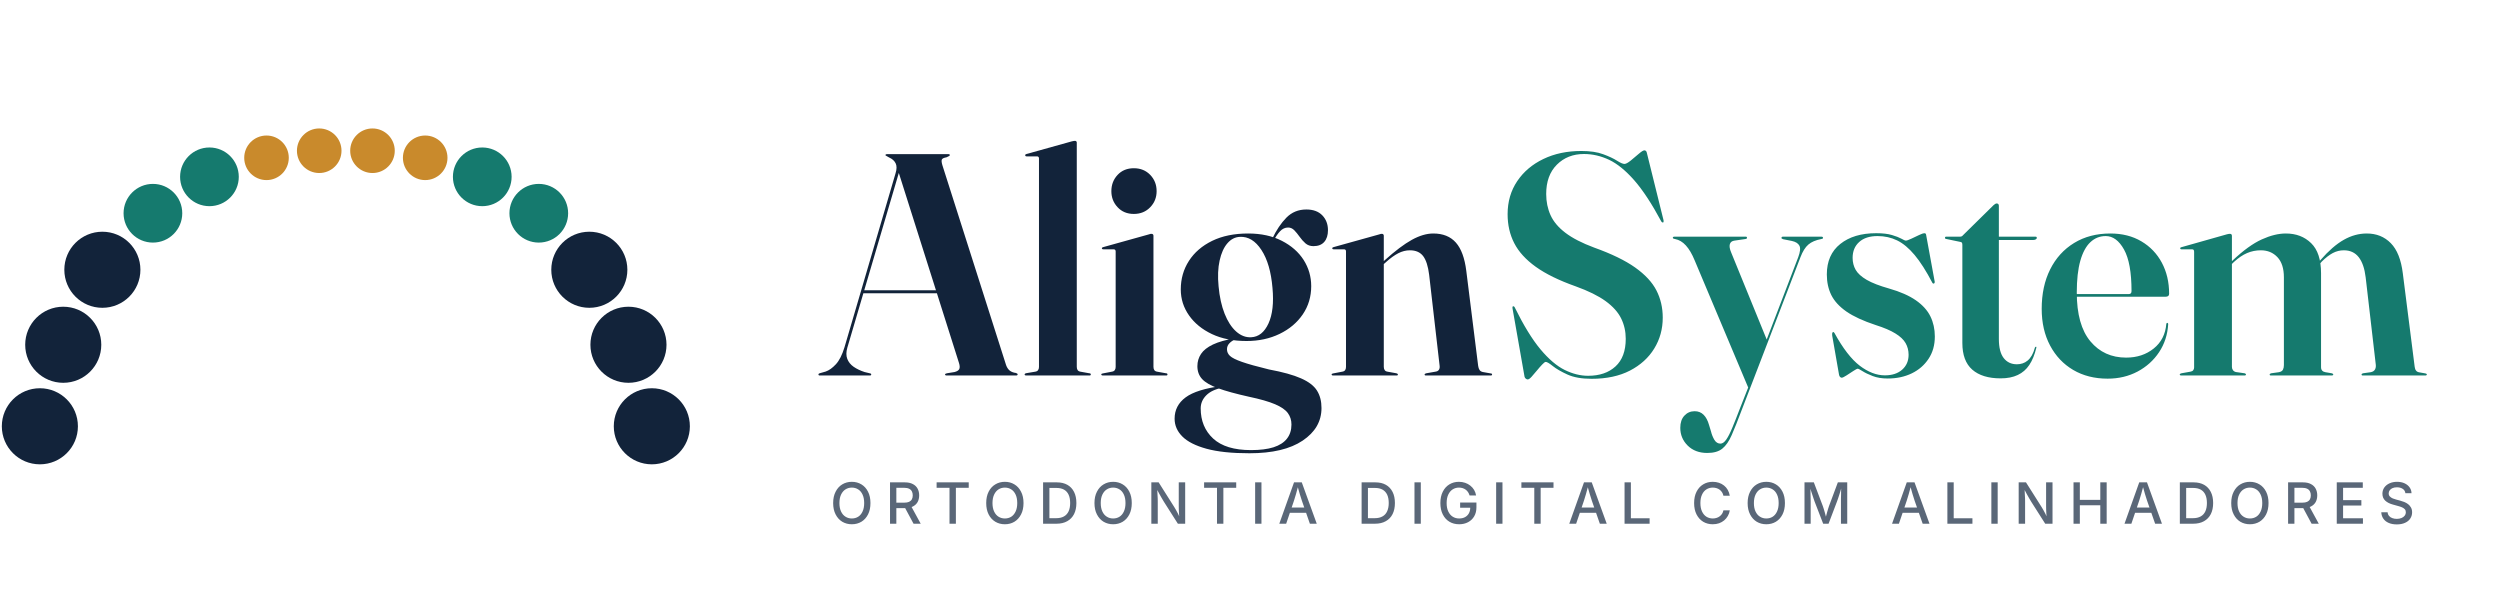
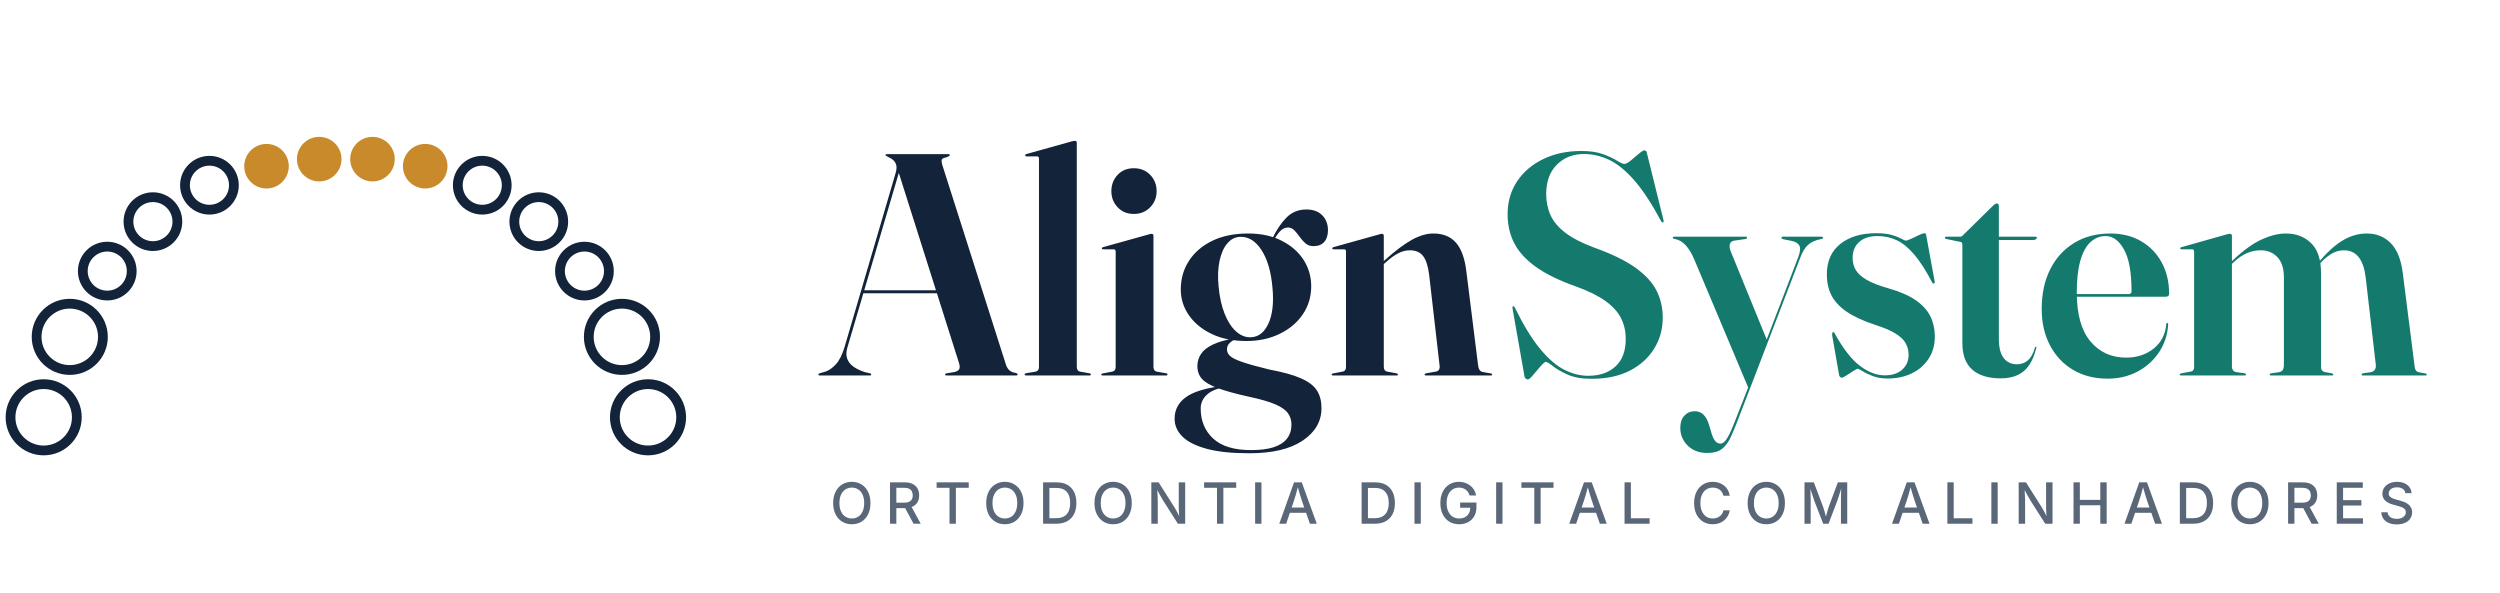
<svg xmlns="http://www.w3.org/2000/svg" viewBox="0 0 506 120" width="1518" height="360" role="img" aria-label="AlignSystem">
-   <g transform="translate(4 -2.6) scale(1.100)">
+   <g transform="translate(4 -0.9) scale(1.100)">
    <circle cx="64.9" cy="30.1" r="4.1" fill="#C98A2C" />
    <circle cx="74.6" cy="31.4" r="4.1" fill="#C98A2C" />
-     <circle cx="85.1" cy="34.9" r="5.4" fill="#157A6E" />
-     <circle cx="95.5" cy="41.6" r="5.4" fill="#157A6E" />
-     <circle cx="104.8" cy="52.0" r="7" fill="#12233A" />
-     <circle cx="112.0" cy="65.8" r="7" fill="#12233A" />
-     <circle cx="116.3" cy="80.8" r="7" fill="#12233A" />
+     <circle cx="85.1" cy="34.9" r="4.5" fill="none" stroke="#12233A" stroke-width="1.8" />
+     <circle cx="95.5" cy="41.6" r="4.5" fill="none" stroke="#12233A" stroke-width="1.8" />
+     <circle cx="103.9" cy="50.7" r="4.5" fill="none" stroke="#12233A" stroke-width="1.8" />
+     <circle cx="110.8" cy="62.8" r="6.1" fill="none" stroke="#12233A" stroke-width="1.8" />
+     <circle cx="115.6" cy="77.6" r="6.1" fill="none" stroke="#12233A" stroke-width="1.8" />
    <circle cx="55.1" cy="30.1" r="4.1" fill="#C98A2C" />
    <circle cx="45.4" cy="31.4" r="4.1" fill="#C98A2C" />
-     <circle cx="34.9" cy="34.9" r="5.4" fill="#157A6E" />
-     <circle cx="24.5" cy="41.6" r="5.4" fill="#157A6E" />
-     <circle cx="15.2" cy="52.0" r="7" fill="#12233A" />
-     <circle cx="8.0" cy="65.8" r="7" fill="#12233A" />
-     <circle cx="3.7" cy="80.8" r="7" fill="#12233A" />
+     <circle cx="34.9" cy="34.9" r="4.5" fill="none" stroke="#12233A" stroke-width="1.8" />
+     <circle cx="24.5" cy="41.6" r="4.5" fill="none" stroke="#12233A" stroke-width="1.8" />
+     <circle cx="16.1" cy="50.7" r="4.5" fill="none" stroke="#12233A" stroke-width="1.8" />
+     <circle cx="9.2" cy="62.8" r="6.1" fill="none" stroke="#12233A" stroke-width="1.8" />
+     <circle cx="4.4" cy="77.6" r="6.1" fill="none" stroke="#12233A" stroke-width="1.8" />
  </g>
  <path d="M174.45 59.36L174.61 58.75L190.90 58.75L190.99 59.36L174.45 59.36M176.34 75.81Q176.34 75.87 176.27 75.94Q176.21 76 176.08 76L165.87 76Q165.78 76 165.71 75.94Q165.65 75.87 165.65 75.81Q165.65 75.68 165.74 75.63Q165.84 75.58 165.90 75.55L167.12 75.20Q168.14 74.85 169.18 73.73Q170.22 72.61 170.93 70.27L181.26 35.07Q181.65 33.82 181.28 33.06Q180.91 32.29 179.95 31.87Q179.57 31.62 179.39 31.55Q179.22 31.49 179.22 31.39Q179.22 31.30 179.30 31.25Q179.38 31.20 179.54 31.20L191.98 31.20Q192.11 31.20 192.18 31.25Q192.24 31.30 192.24 31.39Q192.24 31.49 192.10 31.58Q191.95 31.68 191.57 31.84Q190.80 31.97 190.64 32.27Q190.48 32.58 190.74 33.44L203.63 73.89Q203.89 74.62 204.37 75.01Q204.85 75.39 205.62 75.49Q205.81 75.55 205.89 75.62Q205.97 75.68 205.97 75.81Q205.97 75.87 205.89 75.94Q205.81 76 205.68 76L191.57 76Q191.44 76 191.36 75.94Q191.28 75.87 191.28 75.81Q191.28 75.68 191.38 75.65Q191.47 75.62 191.66 75.55L193.20 75.30Q193.97 75.10 194.16 74.69Q194.35 74.27 194.10 73.47L181.78 34.56L182.54 32.90L171.50 70.37Q171.12 71.68 171.49 72.64Q171.86 73.60 172.78 74.24Q173.71 74.88 174.99 75.30L176.02 75.55Q176.21 75.58 176.27 75.63Q176.34 75.68 176.34 75.81M217.94 28.86L217.94 74.24Q217.94 74.66 218.11 74.91Q218.29 75.17 218.70 75.23L220.46 75.55Q220.66 75.55 220.72 75.63Q220.78 75.71 220.78 75.81Q220.78 75.87 220.72 75.94Q220.66 76 220.53 76L207.63 76Q207.54 76 207.46 75.94Q207.38 75.87 207.38 75.81Q207.38 75.71 207.47 75.63Q207.57 75.55 207.79 75.52L209.52 75.23Q209.94 75.17 210.11 74.91Q210.29 74.66 210.29 74.27L210.29 32.06Q210.29 31.87 210.19 31.76Q210.10 31.65 209.87 31.65L207.79 31.65Q207.63 31.65 207.57 31.58Q207.50 31.52 207.50 31.42Q207.50 31.30 207.58 31.25Q207.66 31.20 207.76 31.17L216.94 28.61Q217.23 28.54 217.34 28.53Q217.46 28.51 217.58 28.51Q217.74 28.51 217.84 28.61Q217.94 28.70 217.94 28.86M233.46 47.71L233.46 74.24Q233.46 74.66 233.63 74.91Q233.81 75.17 234.22 75.23L235.98 75.55Q236.18 75.55 236.24 75.63Q236.30 75.71 236.30 75.81Q236.30 75.87 236.24 75.94Q236.18 76 236.05 76L223.15 76Q223.06 76 222.98 75.94Q222.90 75.87 222.90 75.81Q222.90 75.71 222.96 75.66Q223.02 75.62 223.22 75.58L225.04 75.23Q225.46 75.17 225.63 74.91Q225.81 74.66 225.81 74.27L225.81 50.88Q225.81 50.69 225.71 50.58Q225.62 50.46 225.39 50.46L223.31 50.46Q223.15 50.46 223.09 50.40Q223.02 50.34 223.02 50.24Q223.02 50.14 223.10 50.10Q223.18 50.05 223.28 50.02L232.46 47.46Q232.75 47.36 232.86 47.34Q232.98 47.33 233.10 47.33Q233.26 47.33 233.36 47.44Q233.46 47.55 233.46 47.71M229.49 43.30Q227.47 43.30 226.21 41.95Q224.94 40.61 224.94 38.69Q224.94 36.74 226.21 35.39Q227.47 34.05 229.49 34.05Q231.50 34.05 232.80 35.39Q234.10 36.74 234.10 38.69Q234.10 40.61 232.80 41.95Q231.50 43.30 229.49 43.30M256.85 74.78Q253.20 73.89 251.38 73.25Q249.55 72.61 248.94 72.03Q248.34 71.46 248.34 70.69Q248.34 69.98 248.85 69.46Q249.36 68.93 250.06 68.70L250.06 68.45Q247.18 68.93 245.50 69.73Q243.82 70.53 243.09 71.63Q242.35 72.74 242.35 74.11Q242.35 75.68 243.31 76.72Q244.27 77.76 246.56 78.59Q248.85 79.42 252.75 80.29Q256.21 81.02 258.08 81.82Q259.95 82.62 260.67 83.62Q261.39 84.61 261.39 85.92Q261.39 87.62 260.48 88.78Q259.57 89.95 257.76 90.53Q255.95 91.10 253.20 91.10Q248.08 91.10 245.55 88.77Q243.02 86.43 243.02 82.66Q243.02 81.15 244.14 80.02Q245.26 78.88 247.47 78.46L247.41 78.11Q242.19 78.78 239.97 80.43Q237.74 82.08 237.74 84.74Q237.74 86.78 239.31 88.35Q240.88 89.92 244.21 90.83Q247.54 91.74 252.88 91.74Q259.86 91.74 263.66 89.18Q267.47 86.62 267.47 82.59Q267.47 80.51 266.56 79.06Q265.65 77.60 263.33 76.58Q261.01 75.55 256.85 74.78M257.49 48.35L257.23 48.90L257.71 48.83Q258.38 47.55 259.09 46.80Q259.79 46.05 260.72 46.05Q261.42 46.05 261.97 46.61Q262.51 47.17 263.04 47.92Q263.57 48.67 264.22 49.25Q264.88 49.82 265.84 49.82Q267.28 49.82 268.03 48.96Q268.78 48.10 268.78 46.59Q268.78 44.77 267.63 43.58Q266.48 42.40 264.40 42.40Q262 42.40 260.37 44.05Q258.74 45.70 257.49 48.35M265.39 57.92Q265.39 55.04 263.86 52.62Q262.32 50.21 259.44 48.74Q256.56 47.26 252.62 47.26Q248.40 47.26 245.34 48.75Q242.29 50.24 240.64 52.80Q238.99 55.36 238.99 58.59Q238.99 61.47 240.66 63.84Q242.32 66.21 245.30 67.62Q248.27 69.02 252.30 69.02Q256.02 69.02 258.99 67.58Q261.97 66.14 263.68 63.63Q265.39 61.12 265.39 57.92M250.96 47.94Q253.49 47.81 255.31 50.59Q257.14 53.38 257.55 58.27Q257.97 62.78 256.74 65.47Q255.50 68.16 253.23 68.26Q251.60 68.35 250.19 67.09Q248.78 65.82 247.86 63.49Q246.93 61.15 246.64 57.95Q246.35 54.98 246.85 52.74Q247.34 50.50 248.42 49.25Q249.49 48 250.96 47.94M280.08 47.71L280.08 74.24Q280.08 74.66 280.26 74.91Q280.43 75.17 280.85 75.23L282.61 75.55Q282.93 75.62 282.93 75.81Q282.93 76 282.67 76L269.78 76Q269.68 76 269.60 75.94Q269.52 75.87 269.52 75.81Q269.52 75.71 269.58 75.66Q269.65 75.62 269.84 75.58L271.66 75.23Q272.08 75.17 272.26 74.91Q272.43 74.66 272.43 74.27L272.43 50.88Q272.43 50.69 272.34 50.58Q272.24 50.46 272.02 50.46L269.94 50.46Q269.78 50.46 269.71 50.40Q269.65 50.34 269.65 50.24Q269.65 50.14 269.73 50.10Q269.81 50.05 269.90 50.02L279.09 47.46Q279.38 47.36 279.49 47.34Q279.60 47.33 279.73 47.33Q279.89 47.33 279.98 47.44Q280.08 47.55 280.08 47.71M280.56 53.02L279.44 54.02L279.12 53.70L280.27 52.67Q283.44 49.82 285.76 48.54Q288.08 47.26 290.10 47.26Q293.04 47.26 294.67 49.10Q296.30 50.94 296.78 54.85L299.18 74.05Q299.25 74.56 299.46 74.88Q299.66 75.20 300.14 75.30L301.71 75.58Q301.87 75.58 301.94 75.65Q302 75.71 302 75.81Q302 75.87 301.94 75.94Q301.87 76 301.74 76L288.62 76Q288.34 76 288.34 75.81Q288.34 75.62 288.69 75.55L290.51 75.23Q291.02 75.17 291.23 74.85Q291.44 74.53 291.38 74.05L289.26 55.62Q288.94 53.02 288.05 51.84Q287.15 50.66 285.36 50.66Q284.18 50.66 283.02 51.25Q281.87 51.84 280.56 53.02" fill="#12233A" />
  <path d="M322.14 76.67Q319.16 76.67 317.26 75.81Q315.35 74.94 314.30 74.10Q313.24 73.25 312.86 73.25Q312.63 73.25 312.14 73.78Q311.64 74.30 311.06 75.01Q310.49 75.71 309.99 76.26Q309.50 76.80 309.21 76.80Q309.02 76.80 308.82 76.64Q308.63 76.48 308.57 76.26L306.14 62.46Q306.10 62.27 306.12 62.16Q306.14 62.05 306.20 62.02Q306.30 61.95 306.41 62.02Q306.52 62.08 306.58 62.21Q309.27 67.68 311.78 70.69Q314.30 73.70 316.70 74.88Q319.10 76.06 321.43 76.06Q324.92 76.06 326.98 74.16Q329.05 72.26 329.05 68.58Q329.05 66.34 328.12 64.45Q327.19 62.56 324.97 60.94Q322.74 59.33 318.90 57.95Q313.85 56.16 310.84 54Q307.83 51.84 306.49 49.23Q305.14 46.62 305.14 43.36Q305.14 39.55 307.08 36.67Q309.02 33.79 312.38 32.18Q315.74 30.56 320.06 30.56Q322.74 30.56 324.50 31.22Q326.26 31.87 327.29 32.53Q328.31 33.18 328.79 33.18Q329.21 33.18 330.06 32.50Q330.90 31.81 331.70 31.12Q332.50 30.43 332.82 30.43Q332.98 30.43 333.11 30.53Q333.24 30.62 333.30 30.85L336.70 44.58Q336.73 44.77 336.71 44.86Q336.70 44.96 336.63 45.02Q336.57 45.06 336.46 45.01Q336.34 44.96 336.25 44.83Q333.37 39.46 330.78 36.50Q328.18 33.54 325.69 32.35Q323.19 31.17 320.60 31.17Q317.27 31.17 315.11 33.33Q312.95 35.49 312.95 39.26Q312.95 41.60 313.83 43.55Q314.71 45.50 316.84 47.12Q318.97 48.74 322.65 50.11Q327.93 52 330.95 54.14Q333.98 56.29 335.26 58.78Q336.54 61.28 336.54 64.29Q336.54 67.74 334.82 70.54Q333.11 73.34 329.90 75.01Q326.68 76.67 322.14 76.67M350.39 51.10L357.72 69.06L353.98 78.78L343 52.70Q342.20 50.75 341.22 49.68Q340.25 48.61 339.03 48.38Q338.71 48.32 338.65 48.26Q338.58 48.19 338.58 48.13Q338.58 48 338.66 47.95Q338.74 47.90 338.84 47.90L353.30 47.90Q353.46 47.90 353.53 47.95Q353.59 48 353.59 48.16Q353.59 48.26 353.51 48.30Q353.43 48.35 353.27 48.38L351.06 48.70Q350.30 48.80 350.12 49.42Q349.94 50.05 350.39 51.10M352.12 82.78L355.16 75.07L355.58 73.95L363.96 52.06Q364.57 50.43 364.20 49.73Q363.83 49.02 362.68 48.77L360.92 48.42Q360.73 48.35 360.65 48.30Q360.57 48.26 360.57 48.16Q360.57 48.03 360.65 47.97Q360.73 47.90 360.86 47.90L368.66 47.90Q368.82 47.90 368.90 47.97Q368.98 48.03 368.98 48.16Q368.98 48.26 368.90 48.30Q368.82 48.35 368.63 48.38Q366.94 48.70 366.01 49.50Q365.08 50.30 364.41 52.06L352.44 83.20Q351.32 86.18 350.50 88.05Q349.69 89.92 348.60 90.80Q347.51 91.68 345.56 91.68Q343.10 91.68 341.59 90.19Q340.09 88.70 340.09 86.59Q340.09 85.02 340.92 84.13Q341.75 83.23 343 83.23Q344.09 83.23 344.81 83.95Q345.53 84.67 345.91 86.02L346.30 87.30Q346.52 88.22 346.98 89.01Q347.45 89.79 348.22 89.79Q348.82 89.79 349.40 88.96Q349.98 88.13 350.63 86.54Q351.29 84.96 352.12 82.78M381.50 75.97Q383.70 75.97 385 74.82Q386.30 73.66 386.30 71.81Q386.30 70.50 385.69 69.44Q385.08 68.38 383.62 67.49Q382.17 66.59 379.64 65.79Q375.86 64.54 373.72 63.06Q371.58 61.57 370.66 59.73Q369.75 57.89 369.75 55.55Q369.75 51.55 372.47 49.38Q375.19 47.20 379.74 47.20Q381.69 47.20 382.94 47.57Q384.18 47.94 384.86 48.32Q385.53 48.70 385.72 48.70Q386.04 48.70 386.84 48.32Q387.64 47.94 388.42 47.57Q389.21 47.20 389.46 47.20Q389.59 47.20 389.70 47.25Q389.82 47.30 389.85 47.55L391.54 56.77Q391.61 57.02 391.58 57.17Q391.54 57.31 391.45 57.38Q391.35 57.41 391.26 57.38Q391.16 57.34 391.10 57.22Q389.24 53.66 387.51 51.60Q385.78 49.54 383.98 48.66Q382.17 47.78 380.02 47.78Q377.62 47.78 376.30 48.98Q374.97 50.18 374.97 52.19Q374.97 53.54 375.59 54.62Q376.22 55.71 377.82 56.64Q379.42 57.57 382.36 58.40Q385.72 59.36 387.77 60.78Q389.82 62.21 390.71 64.03Q391.61 65.86 391.61 68.10Q391.61 70.72 390.34 72.62Q389.08 74.53 386.94 75.57Q384.79 76.61 382.07 76.61Q380.31 76.61 379.03 76.11Q377.75 75.62 376.97 75.12Q376.18 74.62 375.99 74.62Q375.83 74.62 375.14 75.07Q374.46 75.52 373.74 75.98Q373.02 76.45 372.76 76.45Q372.60 76.45 372.44 76.30Q372.28 76.16 372.22 75.84L370.84 67.94Q370.81 67.58 370.84 67.44Q370.87 67.30 370.97 67.23Q371.06 67.17 371.13 67.22Q371.19 67.26 371.29 67.39Q373.85 72.06 376.41 74.02Q378.97 75.97 381.50 75.97M396.76 48.96L393.98 48.38Q393.78 48.35 393.72 48.29Q393.66 48.22 393.66 48.13Q393.66 48.03 393.72 47.97Q393.78 47.90 393.88 47.90L396.70 47.90Q396.89 47.90 397.03 47.84Q397.18 47.78 397.30 47.62L403.48 41.54Q403.64 41.38 403.82 41.28Q403.99 41.18 404.15 41.18Q404.34 41.18 404.46 41.31Q404.57 41.44 404.57 41.66L404.57 68.61Q404.57 71.20 405.54 72.46Q406.52 73.73 408.22 73.73Q408.82 73.73 409.37 73.55Q409.91 73.38 410.39 72.98Q410.87 72.58 411.24 71.94Q411.61 71.30 411.86 70.37Q411.93 70.18 412.07 70.18Q412.22 70.18 412.15 70.40Q411.64 72.51 410.73 73.87Q409.82 75.23 408.39 75.90Q406.97 76.58 404.92 76.58Q401.21 76.58 399.19 74.82Q397.18 73.06 397.18 69.41L397.18 49.57Q397.18 49.28 397.10 49.14Q397.02 48.99 396.76 48.96M411.45 48.58L402.20 48.58L402.42 47.90L411.93 47.90Q412.09 47.90 412.17 47.95Q412.25 48 412.25 48.16Q412.25 48.32 412.04 48.45Q411.83 48.58 411.45 48.58M439.03 59.46Q439.03 59.74 438.86 59.90Q438.68 60.06 438.30 60.06L418.49 60.06L418.49 59.52L430.87 59.52Q431.42 59.52 431.42 58.91Q431.42 53.22 429.90 50.50Q428.38 47.78 426.20 47.78Q424.41 47.78 423.10 49.01Q421.78 50.24 421.06 52.77Q420.34 55.30 420.34 59.20Q420.34 65.79 423.10 69.09Q425.85 72.38 430.33 72.38Q433.62 72.38 435.91 70.54Q438.20 68.70 438.46 65.57Q438.49 65.44 438.55 65.39Q438.62 65.34 438.65 65.34Q438.71 65.34 438.78 65.41Q438.84 65.47 438.84 65.63Q438.65 68.80 437 71.28Q435.35 73.76 432.65 75.20Q429.94 76.64 426.58 76.64Q422.62 76.64 419.62 74.88Q416.63 73.12 414.94 69.94Q413.24 66.75 413.24 62.50Q413.24 57.95 414.95 54.53Q416.66 51.10 419.80 49.18Q422.94 47.26 427.13 47.26Q430.74 47.26 433.42 48.85Q436.09 50.43 437.56 53.18Q439.03 55.94 439.03 59.46M451.74 47.74L451.74 74.27Q451.74 74.62 451.94 74.91Q452.15 75.20 452.54 75.30L454.30 75.55Q454.58 75.62 454.58 75.81Q454.58 76 454.26 76L441.46 76Q441.34 76 441.26 75.94Q441.18 75.87 441.18 75.81Q441.18 75.71 441.27 75.65Q441.37 75.58 441.53 75.55L443.32 75.23Q443.74 75.17 443.91 74.93Q444.09 74.69 444.09 74.37L444.09 50.98Q444.09 50.75 444.01 50.61Q443.93 50.46 443.67 50.46L441.50 50.46Q441.40 50.46 441.34 50.40Q441.27 50.34 441.27 50.27Q441.27 50.18 441.34 50.11Q441.40 50.05 441.56 50.02L450.74 47.42Q451 47.36 451.13 47.34Q451.26 47.33 451.38 47.33Q451.58 47.33 451.66 47.46Q451.74 47.58 451.74 47.74M452.15 53.02L451.10 54.05L450.78 53.76L451.90 52.70Q455.13 49.66 457.77 48.46Q460.41 47.26 462.65 47.26Q465.78 47.26 467.78 49.22Q469.78 51.17 469.78 55.30L469.78 74.34Q469.78 74.75 470.01 75.01Q470.23 75.26 470.65 75.33L471.93 75.55Q472.25 75.62 472.25 75.81Q472.25 76 471.86 76L459.64 76Q459.38 76 459.38 75.81Q459.38 75.62 459.70 75.55L461.27 75.33Q461.88 75.20 462.07 74.82Q462.26 74.43 462.26 73.89L462.26 56.13Q462.26 53.44 460.95 52.05Q459.64 50.66 457.59 50.66Q456.12 50.66 454.81 51.22Q453.50 51.78 452.15 53.02M469.94 52.93L468.98 54.05L468.66 53.76L469.69 52.61Q472.12 49.82 474.38 48.54Q476.63 47.26 479.03 47.26Q481.98 47.26 483.90 49.22Q485.82 51.17 486.33 55.33L488.73 74.24Q488.79 74.75 489.02 75.02Q489.24 75.30 489.66 75.36L490.90 75.58Q491.03 75.62 491.11 75.66Q491.19 75.71 491.19 75.81Q491.19 75.87 491.11 75.94Q491.03 76 490.90 76L478.23 76Q477.98 76 477.98 75.81Q477.98 75.62 478.30 75.55L479.86 75.33Q480.47 75.20 480.70 74.78Q480.92 74.37 480.86 73.82L478.81 56.13Q478.49 53.44 477.40 52.05Q476.31 50.66 474.39 50.66Q473.21 50.66 472.15 51.22Q471.10 51.78 469.94 52.93" fill="#157A6E" />
  <path d="M172.41 106.11Q171.33 106.11 170.47 105.60Q169.62 105.08 169.13 104.12Q168.63 103.16 168.63 101.82Q168.63 100.48 169.13 99.52Q169.62 98.55 170.47 98.04Q171.33 97.52 172.41 97.52Q173.50 97.52 174.35 98.04Q175.20 98.55 175.69 99.52Q176.18 100.48 176.18 101.82Q176.18 103.16 175.69 104.12Q175.20 105.08 174.35 105.60Q173.50 106.11 172.41 106.11M172.41 104.94Q173.13 104.94 173.69 104.59Q174.26 104.23 174.58 103.53Q174.91 102.83 174.91 101.82Q174.91 100.80 174.58 100.10Q174.26 99.40 173.69 99.05Q173.13 98.69 172.41 98.69Q171.69 98.69 171.13 99.05Q170.56 99.41 170.23 100.11Q169.90 100.81 169.90 101.82Q169.90 102.83 170.23 103.53Q170.56 104.23 171.13 104.58Q171.69 104.94 172.41 104.94M181.42 106L180.14 106L180.14 97.63L183.14 97.63Q184.11 97.63 184.75 97.97Q185.40 98.30 185.72 98.90Q186.04 99.49 186.04 100.26Q186.04 101.04 185.72 101.62Q185.39 102.20 184.75 102.52Q184.10 102.84 183.13 102.84L180.88 102.84L180.88 101.74L183.01 101.74Q183.62 101.74 184 101.57Q184.38 101.39 184.56 101.06Q184.74 100.73 184.74 100.26Q184.74 99.79 184.56 99.45Q184.38 99.10 184 98.92Q183.62 98.73 182.99 98.73L181.42 98.73L181.42 106M186.35 106L184.90 106L182.87 102.22L184.29 102.22M192.18 98.73L189.57 98.73L189.57 97.63L196.07 97.63L196.07 98.73L193.47 98.73L193.47 106L192.18 106M203.39 106.11Q202.30 106.11 201.45 105.60Q200.59 105.08 200.10 104.12Q199.61 103.16 199.61 101.82Q199.61 100.48 200.10 99.52Q200.59 98.55 201.45 98.04Q202.30 97.52 203.39 97.52Q204.47 97.52 205.32 98.04Q206.17 98.55 206.66 99.52Q207.16 100.48 207.16 101.82Q207.16 103.16 206.66 104.12Q206.17 105.08 205.32 105.60Q204.47 106.11 203.39 106.11M203.39 104.94Q204.10 104.94 204.67 104.59Q205.23 104.23 205.56 103.53Q205.89 102.83 205.89 101.82Q205.89 100.80 205.56 100.10Q205.23 99.40 204.67 99.05Q204.10 98.69 203.39 98.69Q202.67 98.69 202.10 99.05Q201.54 99.41 201.21 100.11Q200.88 100.81 200.88 101.82Q200.88 102.83 201.21 103.53Q201.54 104.23 202.10 104.58Q202.67 104.94 203.39 104.94M213.84 106L211.77 106L211.77 104.88L213.77 104.88Q214.72 104.88 215.35 104.52Q215.97 104.17 216.29 103.48Q216.60 102.79 216.60 101.81Q216.60 100.82 216.29 100.14Q215.98 99.46 215.37 99.11Q214.75 98.76 213.84 98.76L211.72 98.76L211.72 97.63L213.92 97.63Q215.15 97.63 216.04 98.13Q216.92 98.63 217.39 99.57Q217.86 100.50 217.86 101.81Q217.86 103.11 217.39 104.05Q216.91 104.99 216.01 105.49Q215.11 106 213.84 106M211.12 97.63L212.40 97.63L212.40 106L211.12 106M225.30 106.11Q224.22 106.11 223.36 105.60Q222.51 105.08 222.02 104.12Q221.52 103.16 221.52 101.82Q221.52 100.48 222.02 99.52Q222.51 98.55 223.36 98.04Q224.22 97.52 225.30 97.52Q226.39 97.52 227.24 98.04Q228.09 98.55 228.58 99.52Q229.07 100.48 229.07 101.82Q229.07 103.16 228.58 104.12Q228.09 105.08 227.24 105.60Q226.39 106.11 225.30 106.11M225.30 104.94Q226.02 104.94 226.58 104.59Q227.15 104.23 227.47 103.53Q227.80 102.83 227.80 101.82Q227.80 100.80 227.47 100.10Q227.15 99.40 226.58 99.05Q226.02 98.69 225.30 98.69Q224.58 98.69 224.02 99.05Q223.45 99.41 223.12 100.11Q222.79 100.81 222.79 101.82Q222.79 102.83 223.12 103.53Q223.45 104.23 224.02 104.58Q224.58 104.94 225.30 104.94M234.33 106L233.03 106L233.03 97.63L234.51 97.63L237.66 102.61Q237.82 102.86 238.01 103.20Q238.21 103.55 238.43 103.98Q238.65 104.41 238.86 104.91L238.70 104.91Q238.65 104.43 238.63 103.96Q238.60 103.50 238.59 103.09Q238.58 102.68 238.58 102.40L238.58 97.63L239.88 97.63L239.88 106L238.40 106L235.57 101.55Q235.35 101.18 235.13 100.81Q234.91 100.44 234.65 99.96Q234.39 99.47 234.02 98.77L234.22 98.77Q234.25 99.39 234.27 99.93Q234.30 100.46 234.32 100.88Q234.33 101.29 234.33 101.54M246.32 98.73L243.71 98.73L243.71 97.63L250.21 97.63L250.21 98.73L247.61 98.73L247.61 106L246.32 106M254.04 97.63L255.32 97.63L255.32 106L254.04 106M260.32 106L258.93 106L261.91 97.63L263.48 97.63L266.51 106L265.12 106L263.50 101.34Q263.31 100.78 263.08 100.01Q262.85 99.24 262.55 98.16L262.81 98.16Q262.53 99.25 262.30 100.03Q262.07 100.81 261.90 101.34L260.32 106M264.89 103.79L260.54 103.79L260.54 102.73L264.89 102.73M278.31 106L276.24 106L276.24 104.88L278.24 104.88Q279.19 104.88 279.82 104.52Q280.45 104.17 280.76 103.48Q281.08 102.79 281.08 101.81Q281.08 100.82 280.77 100.14Q280.45 99.46 279.84 99.11Q279.22 98.76 278.31 98.76L276.20 98.76L276.20 97.63L278.39 97.63Q279.63 97.63 280.51 98.13Q281.39 98.63 281.86 99.57Q282.33 100.50 282.33 101.81Q282.33 103.11 281.86 104.05Q281.39 104.99 280.48 105.49Q279.58 106 278.31 106M275.59 97.63L276.87 97.63L276.87 106L275.59 106M286.29 97.63L287.57 97.63L287.57 106L286.29 106M295.34 106.11Q294.20 106.11 293.35 105.59Q292.49 105.07 292.01 104.10Q291.53 103.14 291.53 101.82Q291.53 100.49 292.02 99.52Q292.50 98.56 293.35 98.04Q294.20 97.52 295.28 97.52Q295.96 97.52 296.54 97.72Q297.13 97.92 297.59 98.29Q298.06 98.66 298.36 99.16Q298.66 99.67 298.76 100.28L297.44 100.28Q297.33 99.91 297.14 99.62Q296.94 99.32 296.67 99.12Q296.39 98.91 296.05 98.80Q295.70 98.69 295.29 98.69Q294.59 98.69 294.02 99.05Q293.46 99.41 293.13 100.11Q292.80 100.81 292.80 101.82Q292.80 102.83 293.13 103.52Q293.46 104.22 294.03 104.58Q294.60 104.94 295.34 104.94Q296.02 104.94 296.52 104.67Q297.02 104.40 297.30 103.90Q297.58 103.39 297.58 102.71L297.91 102.77L295.53 102.77L295.53 101.71L298.83 101.71L298.83 102.67Q298.83 103.73 298.38 104.50Q297.93 105.27 297.14 105.69Q296.35 106.11 295.34 106.11M302.82 97.63L304.10 97.63L304.10 106L302.82 106M310.54 98.73L307.93 98.73L307.93 97.63L314.43 97.63L314.43 98.73L311.83 98.73L311.83 106L310.54 106M319.01 106L317.62 106L320.60 97.63L322.17 97.63L325.20 106L323.81 106L322.19 101.34Q322 100.78 321.77 100.01Q321.54 99.24 321.24 98.16L321.50 98.16Q321.21 99.25 320.99 100.03Q320.76 100.81 320.59 101.34L319.01 106M323.58 103.79L319.23 103.79L319.23 102.73L323.58 102.73M333.88 106L328.81 106L328.81 97.63L330.09 97.63L330.09 104.90L333.88 104.90M346.66 106.11Q345.57 106.11 344.72 105.60Q343.87 105.08 343.38 104.12Q342.89 103.16 342.89 101.82Q342.89 100.48 343.38 99.52Q343.87 98.55 344.72 98.04Q345.57 97.52 346.66 97.52Q347.32 97.52 347.90 97.71Q348.48 97.90 348.94 98.27Q349.40 98.63 349.70 99.16Q350 99.68 350.11 100.34L348.82 100.34Q348.74 99.94 348.54 99.64Q348.34 99.33 348.06 99.12Q347.77 98.90 347.42 98.80Q347.06 98.69 346.67 98.69Q345.95 98.69 345.38 99.05Q344.81 99.41 344.49 100.11Q344.16 100.81 344.16 101.82Q344.16 102.83 344.49 103.53Q344.82 104.23 345.39 104.59Q345.96 104.94 346.67 104.94Q347.06 104.94 347.41 104.83Q347.76 104.73 348.05 104.51Q348.34 104.30 348.54 104Q348.74 103.69 348.82 103.29L350.11 103.29Q350.02 103.91 349.72 104.42Q349.43 104.94 348.98 105.32Q348.52 105.70 347.94 105.91Q347.35 106.11 346.66 106.11M357.50 106.11Q356.42 106.11 355.56 105.60Q354.71 105.08 354.22 104.12Q353.72 103.16 353.72 101.82Q353.72 100.48 354.22 99.52Q354.71 98.55 355.56 98.04Q356.42 97.52 357.50 97.52Q358.59 97.52 359.44 98.04Q360.29 98.55 360.78 99.52Q361.27 100.48 361.27 101.82Q361.27 103.16 360.78 104.12Q360.29 105.08 359.44 105.60Q358.59 106.11 357.50 106.11M357.50 104.94Q358.22 104.94 358.78 104.59Q359.35 104.23 359.67 103.53Q360 102.83 360 101.82Q360 100.80 359.67 100.10Q359.35 99.40 358.78 99.05Q358.22 98.69 357.50 98.69Q356.79 98.69 356.22 99.05Q355.65 99.41 355.32 100.11Q354.99 100.81 354.99 101.82Q354.99 102.83 355.32 103.53Q355.65 104.23 356.22 104.58Q356.79 104.94 357.50 104.94M366.48 106L365.23 106L365.23 97.63L367.12 97.63L368.94 102.43Q369.02 102.65 369.12 102.97Q369.22 103.30 369.33 103.68Q369.43 104.06 369.53 104.43Q369.62 104.80 369.70 105.10L369.43 105.10Q369.50 104.82 369.60 104.45Q369.69 104.09 369.80 103.70Q369.90 103.32 370.01 102.98Q370.11 102.65 370.19 102.43L371.98 97.63L373.88 97.63L373.88 106L372.61 106L372.61 101.50Q372.61 101.24 372.61 100.88Q372.62 100.52 372.63 100.12Q372.63 99.72 372.64 99.31Q372.65 98.90 372.66 98.52L372.75 98.52Q372.64 98.93 372.51 99.37Q372.38 99.80 372.25 100.21Q372.12 100.61 372.01 100.94Q371.89 101.28 371.81 101.50L370.10 106L369.01 106L367.27 101.50Q367.19 101.28 367.08 100.95Q366.97 100.63 366.84 100.22Q366.71 99.82 366.57 99.39Q366.44 98.95 366.31 98.52L366.42 98.52Q366.43 98.86 366.44 99.26Q366.45 99.67 366.45 100.08Q366.46 100.49 366.47 100.85Q366.48 101.22 366.48 101.50M384.34 106L382.95 106L385.93 97.63L387.50 97.63L390.53 106L389.15 106L387.52 101.34Q387.33 100.78 387.10 100.01Q386.87 99.24 386.58 98.16L386.83 98.16Q386.55 99.25 386.32 100.03Q386.09 100.81 385.92 101.34L384.34 106M388.92 103.79L384.56 103.79L384.56 102.73L388.92 102.73M399.22 106L394.15 106L394.15 97.63L395.43 97.63L395.43 104.90L399.22 104.90M403.05 97.63L404.33 97.63L404.33 106L403.05 106M409.88 106L408.58 106L408.58 97.63L410.06 97.63L413.21 102.61Q413.37 102.86 413.56 103.20Q413.76 103.55 413.98 103.98Q414.20 104.41 414.41 104.91L414.25 104.91Q414.20 104.43 414.18 103.96Q414.15 103.50 414.14 103.09Q414.13 102.68 414.13 102.40L414.13 97.63L415.43 97.63L415.43 106L413.95 106L411.12 101.55Q410.90 101.18 410.68 100.81Q410.46 100.44 410.20 99.96Q409.94 99.47 409.57 98.77L409.77 98.77Q409.80 99.39 409.82 99.93Q409.85 100.46 409.87 100.88Q409.88 101.29 409.88 101.54M420.96 106L419.68 106L419.68 97.63L420.96 97.63L420.96 101.17L425.10 101.17L425.10 97.63L426.39 97.63L426.39 106L425.10 106L425.10 102.27L420.96 102.27M431.39 106L430 106L432.98 97.63L434.55 97.63L437.58 106L436.20 106L434.57 101.34Q434.38 100.78 434.15 100.01Q433.92 99.24 433.63 98.16L433.88 98.16Q433.60 99.25 433.37 100.03Q433.14 100.81 432.97 101.34L431.39 106M435.97 103.79L431.62 103.79L431.62 102.73L435.97 102.73M443.91 106L441.85 106L441.85 104.88L443.85 104.88Q444.80 104.88 445.43 104.52Q446.05 104.17 446.37 103.48Q446.68 102.79 446.68 101.81Q446.68 100.82 446.37 100.14Q446.06 99.46 445.45 99.11Q444.83 98.76 443.91 98.76L441.80 98.76L441.80 97.63L444 97.63Q445.23 97.63 446.12 98.13Q447 98.63 447.47 99.57Q447.94 100.50 447.94 101.81Q447.94 103.11 447.47 104.05Q446.99 104.99 446.09 105.49Q445.19 106 443.91 106M441.20 97.63L442.48 97.63L442.48 106L441.20 106M455.38 106.11Q454.30 106.11 453.44 105.60Q452.59 105.08 452.10 104.12Q451.60 103.16 451.60 101.82Q451.60 100.48 452.10 99.52Q452.59 98.55 453.44 98.04Q454.30 97.52 455.38 97.52Q456.47 97.52 457.32 98.04Q458.17 98.55 458.66 99.52Q459.15 100.48 459.15 101.82Q459.15 103.16 458.66 104.12Q458.17 105.08 457.32 105.60Q456.47 106.11 455.38 106.11M455.38 104.94Q456.10 104.94 456.66 104.59Q457.23 104.23 457.55 103.53Q457.88 102.83 457.88 101.82Q457.88 100.80 457.55 100.10Q457.23 99.40 456.66 99.05Q456.10 98.69 455.38 98.69Q454.66 98.69 454.10 99.05Q453.53 99.41 453.20 100.11Q452.87 100.81 452.87 101.82Q452.87 102.83 453.20 103.53Q453.53 104.23 454.10 104.58Q454.66 104.94 455.38 104.94M464.39 106L463.11 106L463.11 97.63L466.11 97.63Q467.08 97.63 467.72 97.97Q468.37 98.30 468.69 98.90Q469.01 99.49 469.01 100.26Q469.01 101.04 468.69 101.62Q468.36 102.20 467.72 102.52Q467.07 102.84 466.10 102.84L463.85 102.84L463.85 101.74L465.98 101.74Q466.59 101.74 466.97 101.57Q467.35 101.39 467.53 101.06Q467.71 100.73 467.71 100.26Q467.71 99.79 467.53 99.45Q467.35 99.10 466.97 98.92Q466.59 98.73 465.96 98.73L464.39 98.73L464.39 106M469.32 106L467.87 106L465.84 102.22L467.26 102.22M478.26 106L472.96 106L472.96 97.63L478.23 97.63L478.23 98.73L474.24 98.73L474.24 101.23L477.94 101.23L477.94 102.32L474.24 102.32L474.24 104.90L478.26 104.90M485.11 106.14Q484.17 106.14 483.48 105.84Q482.79 105.55 482.40 104.99Q482.01 104.44 481.97 103.68L483.25 103.68Q483.29 104.13 483.55 104.43Q483.80 104.73 484.21 104.87Q484.62 105.02 485.10 105.02Q485.63 105.02 486.05 104.85Q486.46 104.69 486.70 104.38Q486.94 104.07 486.94 103.67Q486.94 103.30 486.73 103.07Q486.52 102.84 486.16 102.68Q485.81 102.53 485.35 102.41L484.38 102.14Q483.35 101.87 482.77 101.33Q482.20 100.79 482.20 99.93Q482.20 99.21 482.59 98.66Q482.98 98.12 483.65 97.82Q484.32 97.52 485.16 97.52Q486.02 97.52 486.68 97.82Q487.33 98.12 487.70 98.64Q488.08 99.17 488.09 99.83L486.85 99.83Q486.79 99.26 486.32 98.95Q485.85 98.63 485.13 98.63Q484.63 98.63 484.26 98.79Q483.88 98.95 483.68 99.23Q483.47 99.50 483.47 99.86Q483.47 100.26 483.72 100.50Q483.96 100.74 484.31 100.89Q484.66 101.03 484.98 101.11L485.80 101.33Q486.20 101.43 486.62 101.60Q487.04 101.77 487.40 102.04Q487.76 102.32 487.98 102.72Q488.21 103.12 488.21 103.69Q488.21 104.39 487.84 104.95Q487.48 105.51 486.78 105.82Q486.09 106.14 485.11 106.14" fill="#5A6778" />
</svg>
